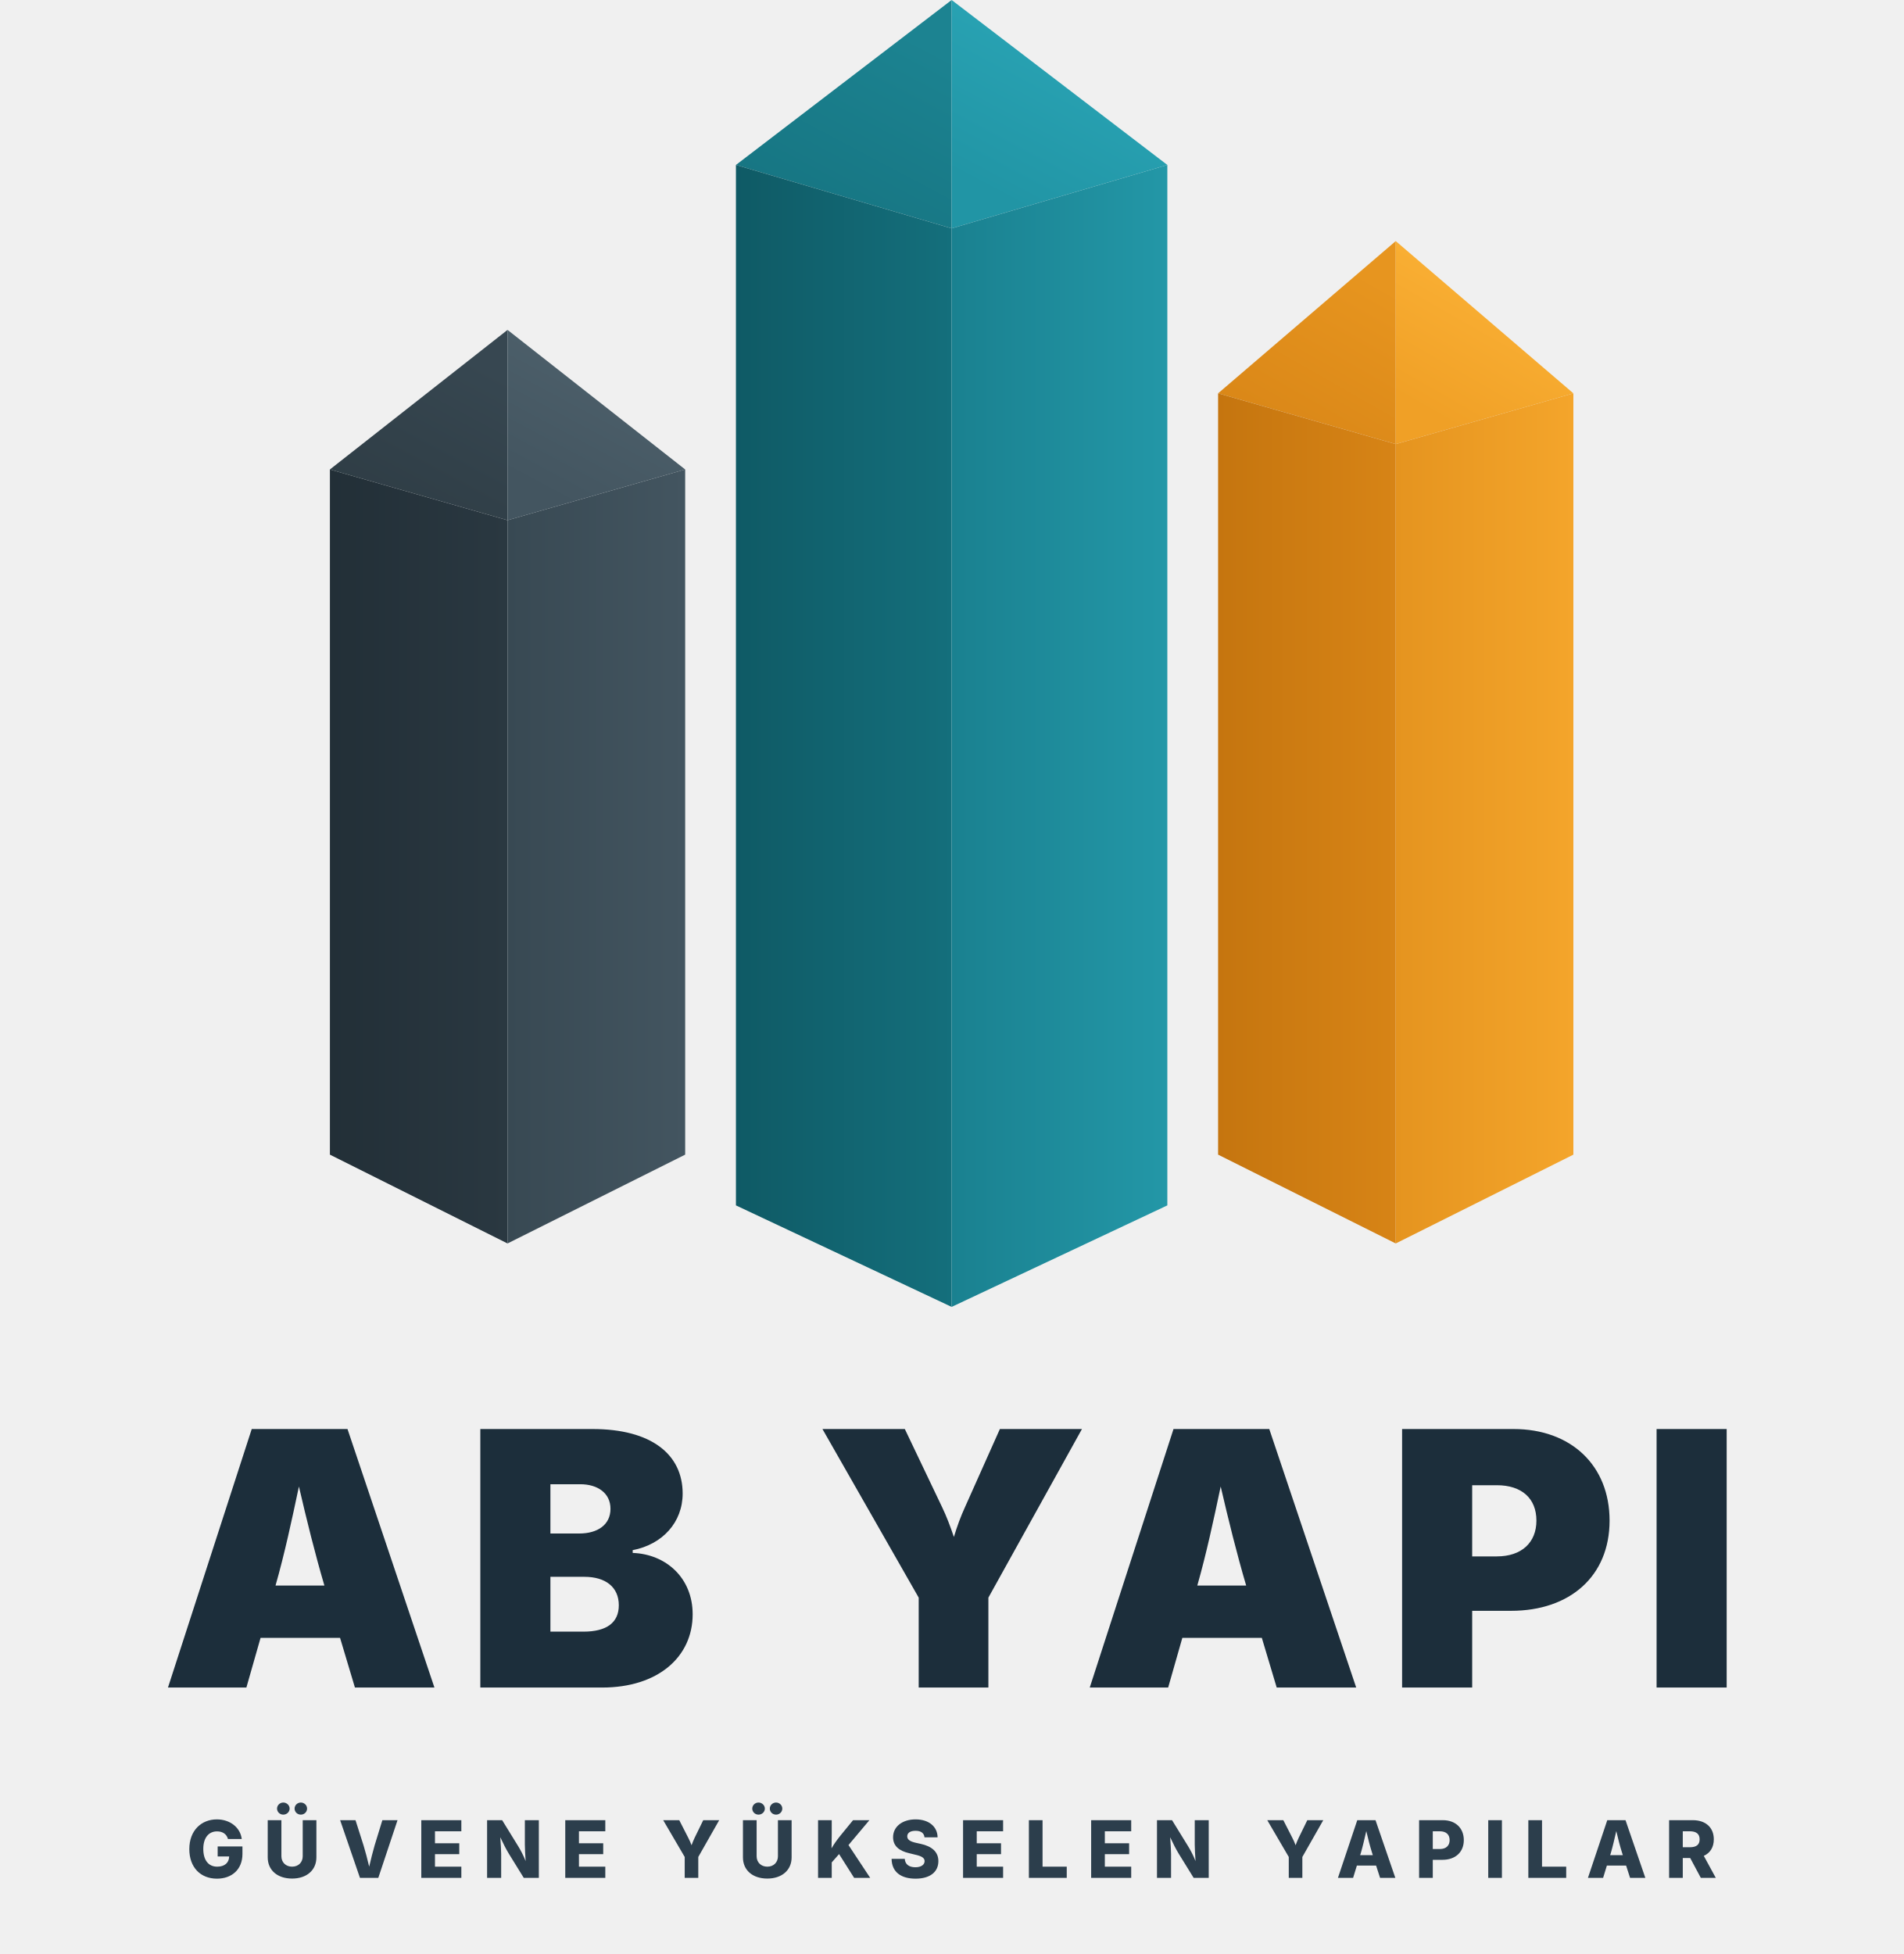
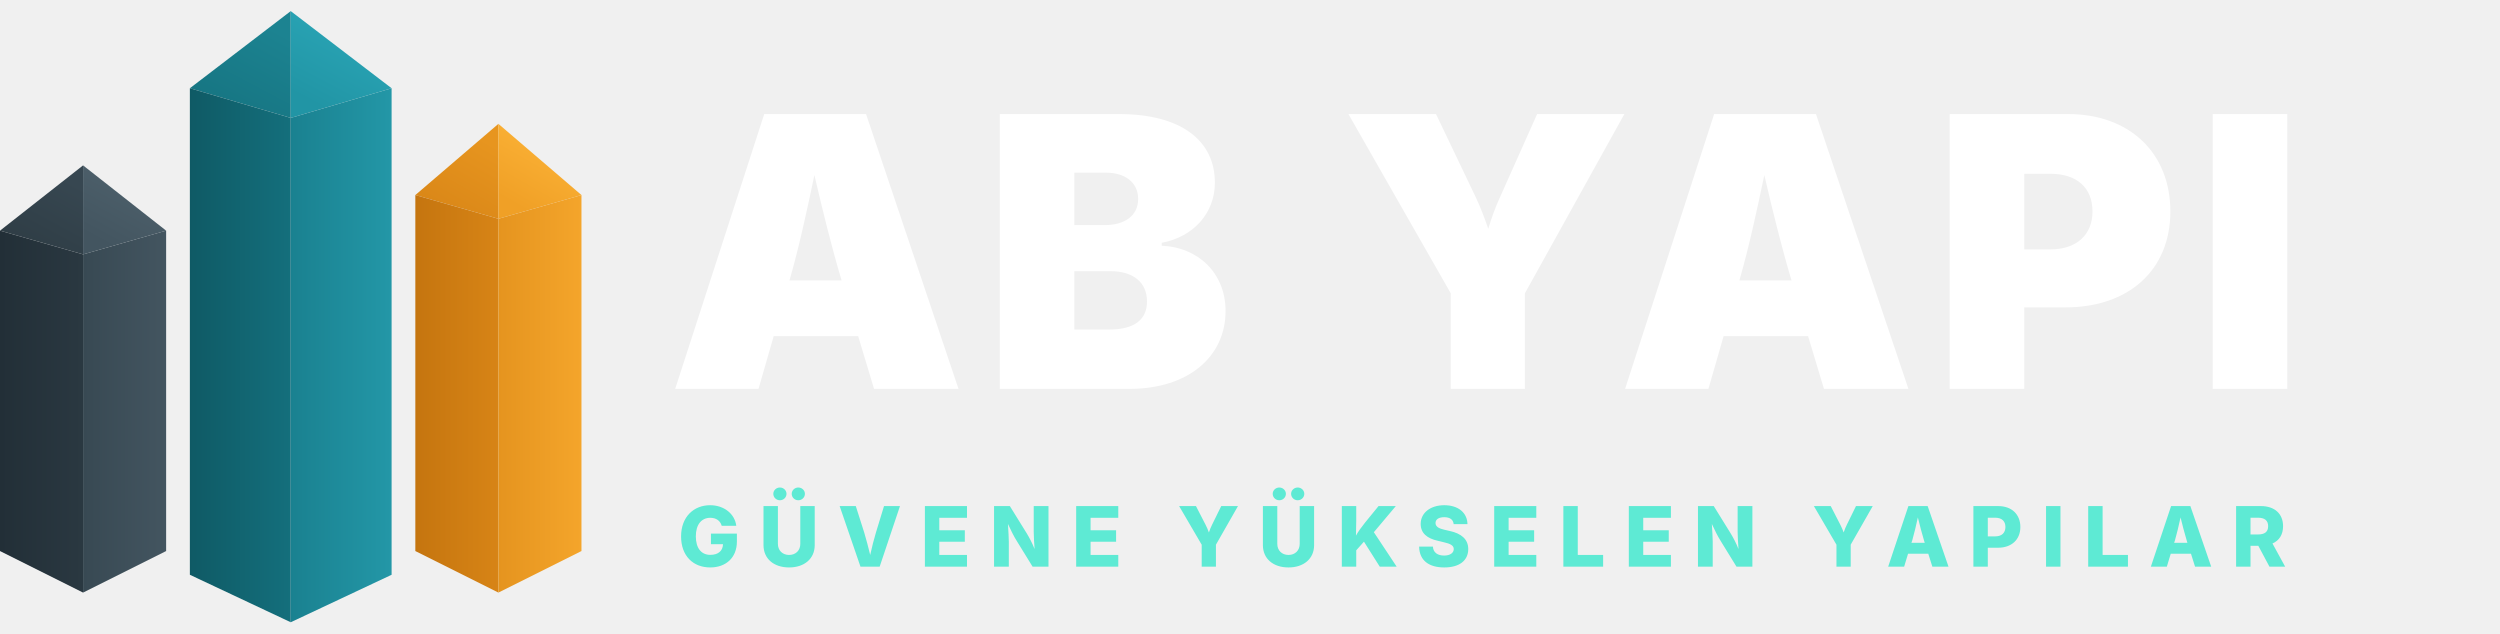
- <svg xmlns="http://www.w3.org/2000/svg" viewBox="0 0 300 308" width="300" height="308">
+ <svg xmlns="http://www.w3.org/2000/svg" viewBox="0 0 450 114" width="450" height="114">
  <defs>
    <linearGradient id="slateL" x1="0%" y1="0%" x2="100%" y2="0%">
      <stop offset="0%" stop-color="#222F37" />
      <stop offset="100%" stop-color="#2A3841" />
    </linearGradient>
    <linearGradient id="slateR" x1="0%" y1="0%" x2="100%" y2="0%">
      <stop offset="0%" stop-color="#384953" />
      <stop offset="100%" stop-color="#435560" />
    </linearGradient>
    <linearGradient id="slateRoofL" x1="0%" y1="100%" x2="50%" y2="0%">
      <stop offset="0%" stop-color="#2D3B43" />
      <stop offset="100%" stop-color="#374751" />
    </linearGradient>
    <linearGradient id="slateRoofR" x1="50%" y1="100%" x2="100%" y2="0%">
      <stop offset="0%" stop-color="#435560" />
      <stop offset="100%" stop-color="#51646F" />
    </linearGradient>
    <linearGradient id="tealL" x1="0%" y1="0%" x2="100%" y2="0%">
      <stop offset="0%" stop-color="#0F5A65" />
      <stop offset="100%" stop-color="#146F7C" />
    </linearGradient>
    <linearGradient id="tealR" x1="0%" y1="0%" x2="100%" y2="0%">
      <stop offset="0%" stop-color="#1A8190" />
      <stop offset="100%" stop-color="#2397A7" />
    </linearGradient>
    <linearGradient id="tealRoofL" x1="0%" y1="100%" x2="50%" y2="0%">
      <stop offset="0%" stop-color="#15727F" />
      <stop offset="100%" stop-color="#1C8391" />
    </linearGradient>
    <linearGradient id="tealRoofR" x1="50%" y1="100%" x2="100%" y2="0%">
      <stop offset="0%" stop-color="#2195A5" />
      <stop offset="100%" stop-color="#2DAABB" />
    </linearGradient>
    <linearGradient id="amberL" x1="0%" y1="0%" x2="100%" y2="0%">
      <stop offset="0%" stop-color="#C5750F" />
      <stop offset="100%" stop-color="#D78416" />
    </linearGradient>
    <linearGradient id="amberR" x1="0%" y1="0%" x2="100%" y2="0%">
      <stop offset="0%" stop-color="#E5941F" />
      <stop offset="100%" stop-color="#F4A52B" />
    </linearGradient>
    <linearGradient id="amberRoofL" x1="0%" y1="100%" x2="50%" y2="0%">
      <stop offset="0%" stop-color="#D78416" />
      <stop offset="100%" stop-color="#E7951F" />
    </linearGradient>
    <linearGradient id="amberRoofR" x1="50%" y1="100%" x2="100%" y2="0%">
      <stop offset="0%" stop-color="#F0A026" />
      <stop offset="100%" stop-color="#FFB83C" />
    </linearGradient>
  </defs>
-   <g transform="translate(52, 0)">
+   <g transform="translate(0, 2) scale(0.534)">
    <g id="emblem-towers">
      <g id="tower-slate">
        <polygon points="0,74 28,52 28,82" fill="url(#slateRoofL)" />
        <polygon points="28,52 56,74 28,82" fill="url(#slateRoofR)" />
        <polygon points="0,74 28,82 28,196 0,182" fill="url(#slateL)" />
        <polygon points="28,82 56,74 56,182 28,196" fill="url(#slateR)" />
      </g>
      <g id="tower-teal">
        <polygon points="64,26 98,0 98,36" fill="url(#tealRoofL)" />
        <polygon points="98,0 132,26 98,36" fill="url(#tealRoofR)" />
        <polygon points="64,26 98,36 98,206 64,190" fill="url(#tealL)" />
        <polygon points="98,36 132,26 132,190 98,206" fill="url(#tealR)" />
      </g>
      <g id="tower-amber">
        <polygon points="140,62 168,38 168,70" fill="url(#amberRoofL)" />
        <polygon points="168,38 196,62 168,70" fill="url(#amberRoofR)" />
        <polygon points="140,62 168,70 168,196 140,182" fill="url(#amberL)" />
        <polygon points="168,70 196,62 196,182 168,196" fill="url(#amberR)" />
      </g>
    </g>
  </g>
-   <text x="150" y="266" font-family="'Cabinet Grotesk', 'Outfit', 'Montserrat', 'Plus Jakarta Sans', system-ui, -apple-system, sans-serif" font-size="56" font-weight="900" fill="#1C2E3B" letter-spacing="0.06em" text-anchor="middle">
-     AB YAPI
-   </text>
-   <text x="150" y="296" font-family="'Plus Jakarta Sans', 'Inter', system-ui, -apple-system, sans-serif" font-size="12.5" font-weight="800" fill="#2C3E4C" letter-spacing="0.22em" text-anchor="middle">
-     GÜVENE YÜKSELEN YAPILAR
-   </text>
+   <g transform="translate(120, 0)">
+     <text x="0" y="70" font-family="'Cabinet Grotesk', 'Outfit', 'Montserrat', 'Plus Jakarta Sans', system-ui, -apple-system, sans-serif" font-size="68" font-weight="900" fill="#FFFFFF" letter-spacing="0.04em" text-anchor="start">
+       AB YAPI
+     </text>
+     <text x="2" y="102" font-family="'Plus Jakarta Sans', 'Inter', system-ui, -apple-system, sans-serif" font-size="15" font-weight="800" fill="#5EEAD4" letter-spacing="0.22em" text-anchor="start">
+       GÜVENE YÜKSELEN YAPILAR
+     </text>
+   </g>
</svg>
